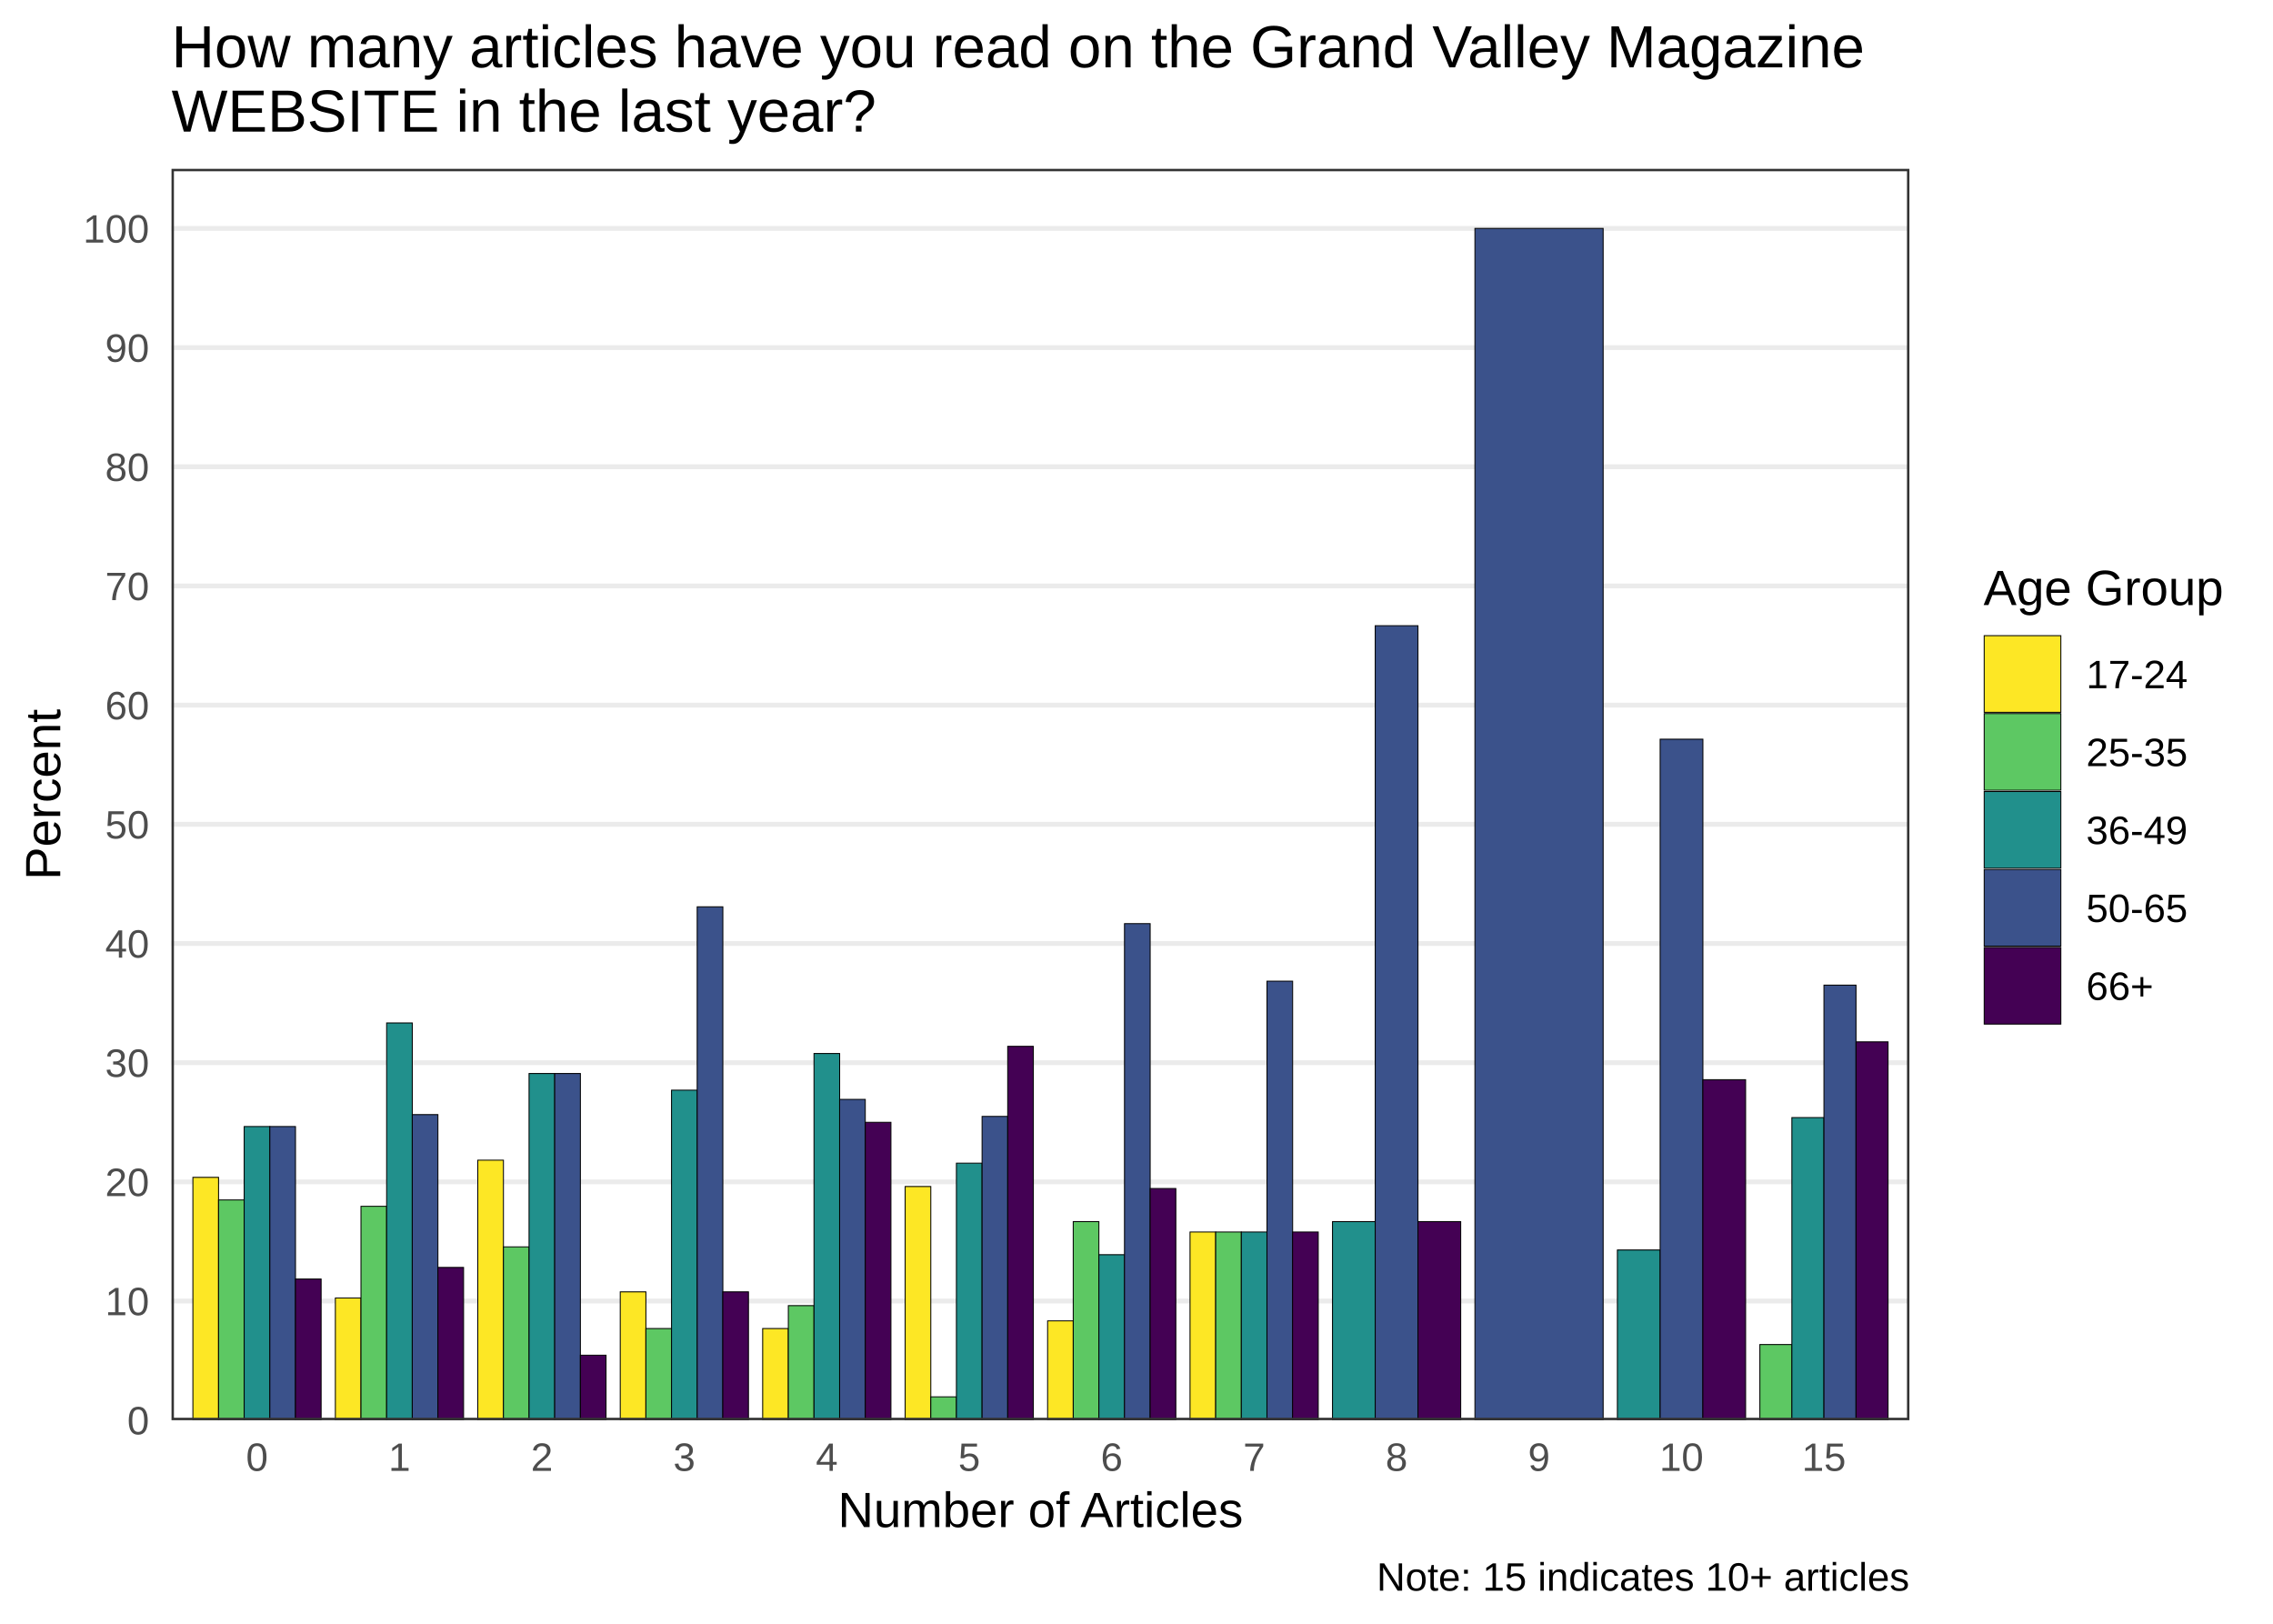
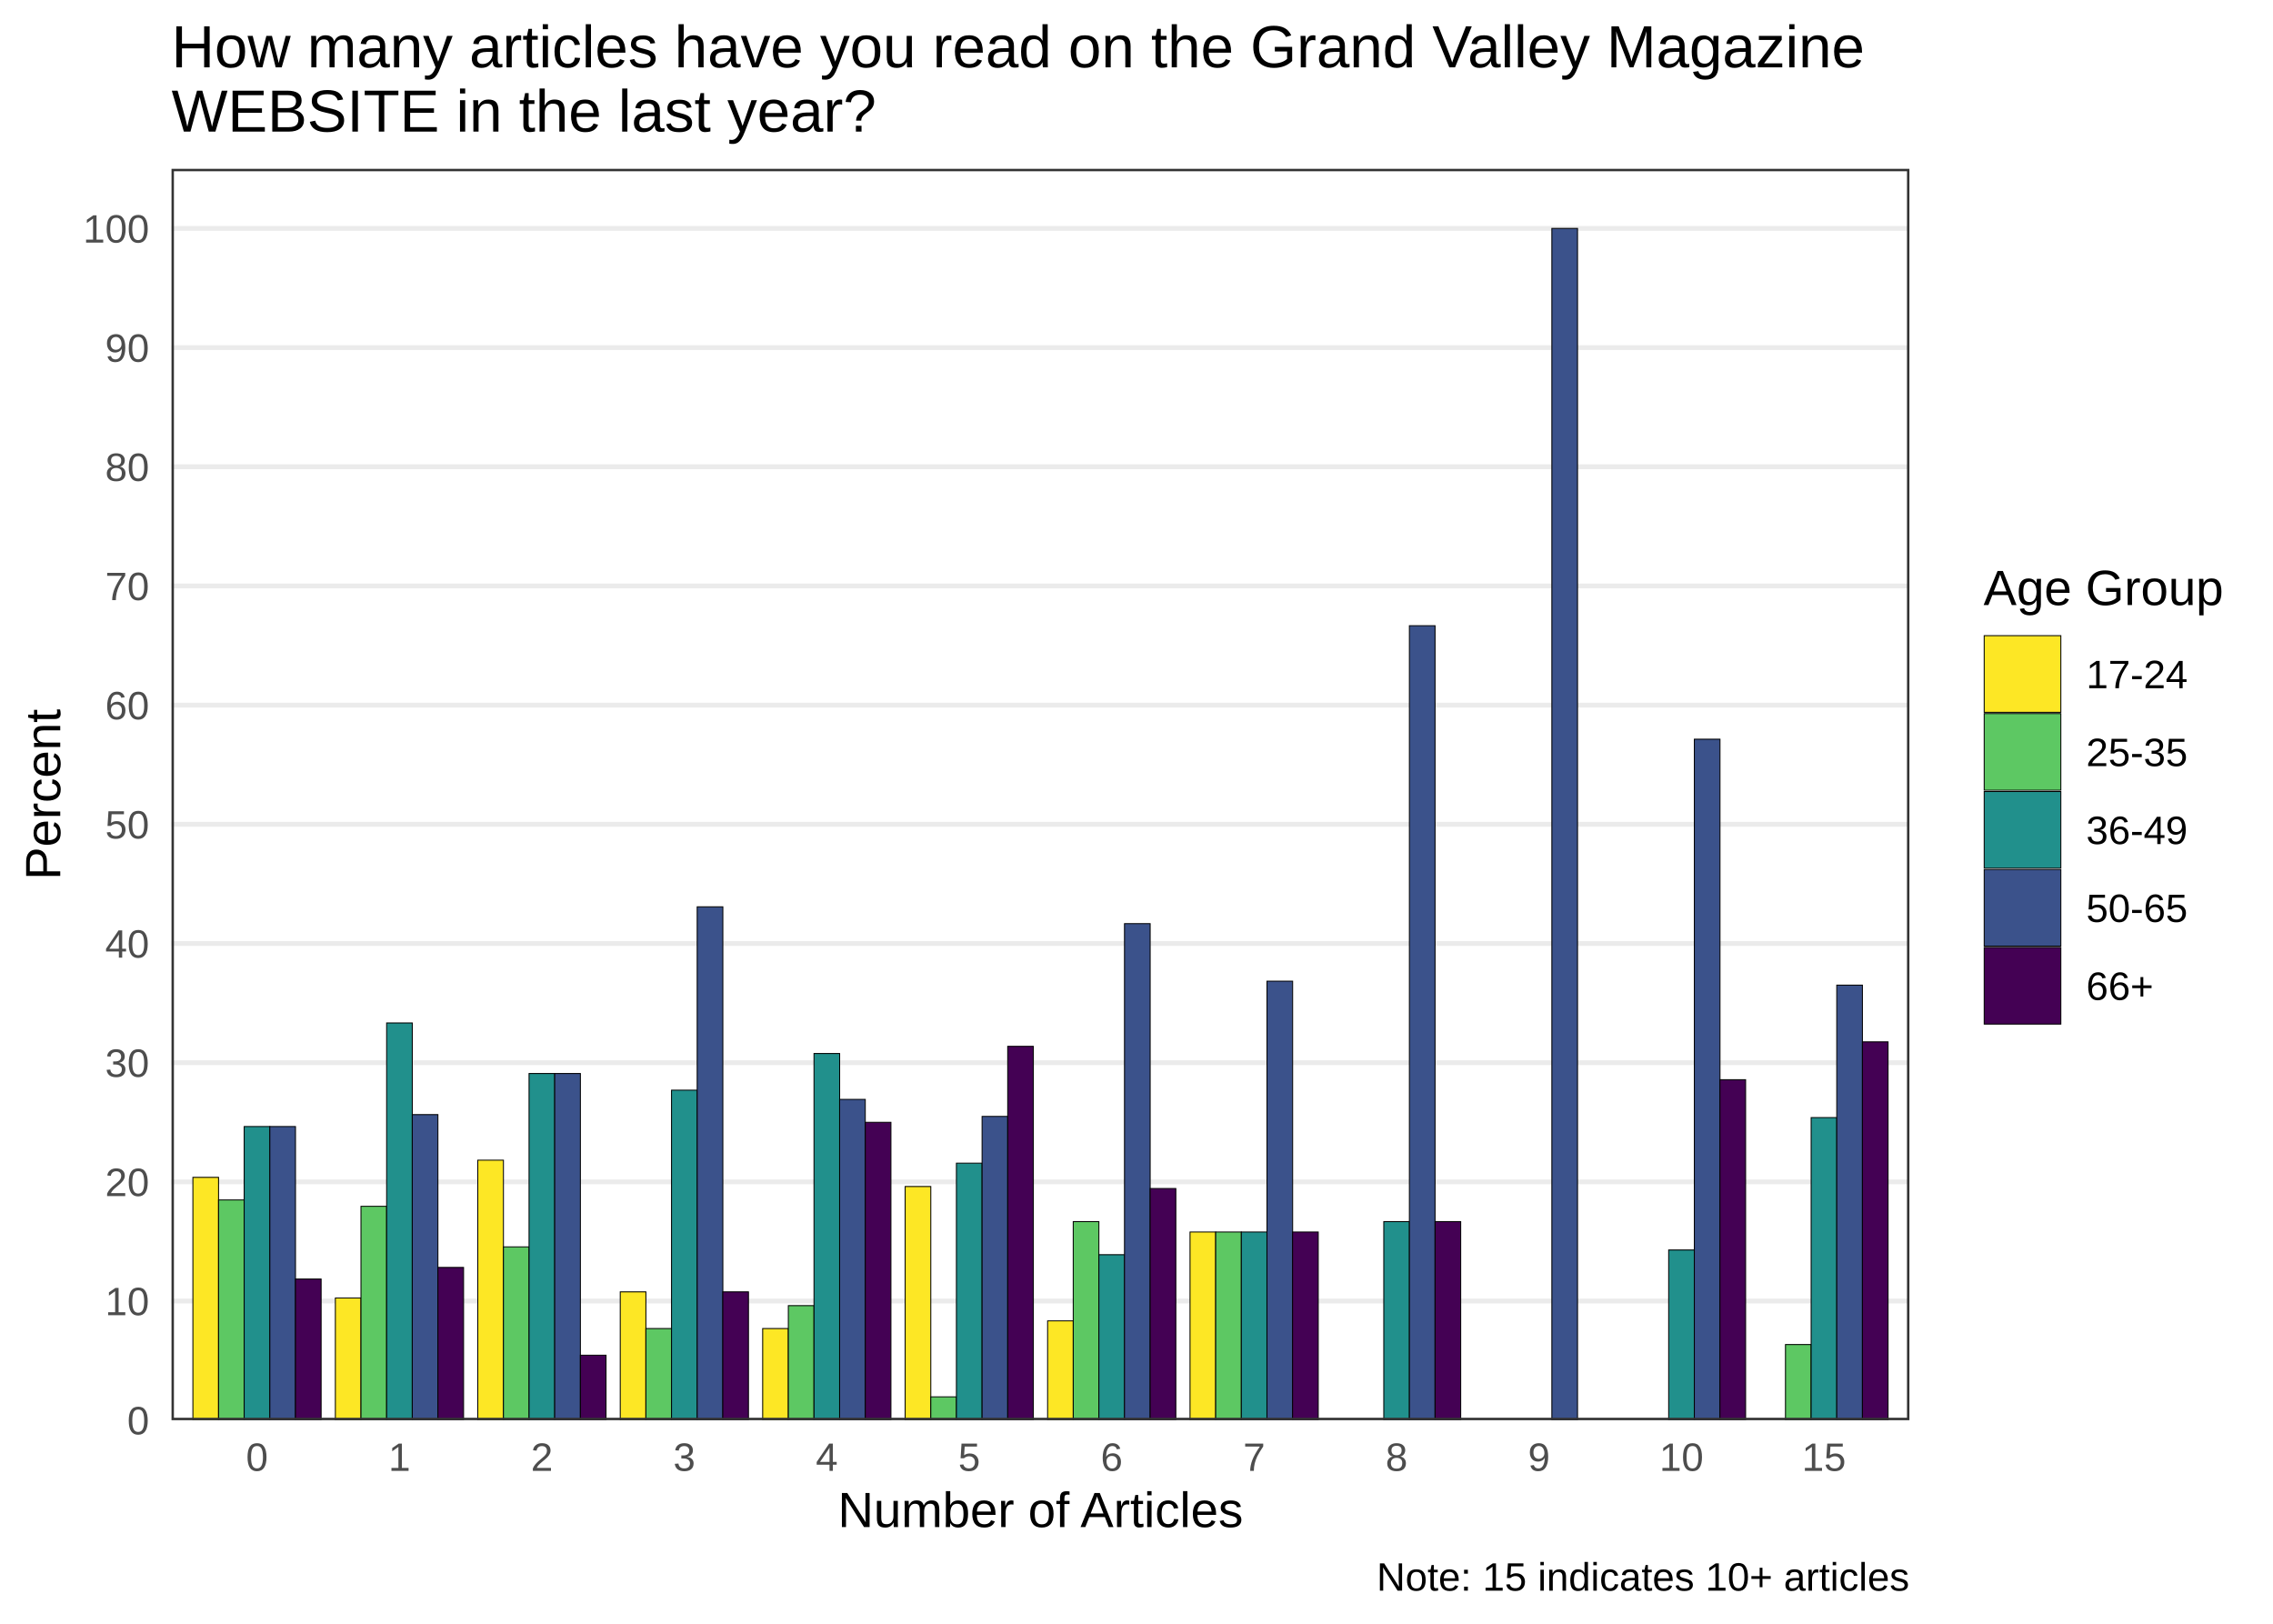
<svg xmlns="http://www.w3.org/2000/svg" class="svglite" width="504.00pt" height="360.00pt" viewBox="0 0 504.00 360.00">
  <defs>
    <style type="text/css">
    .svglite line, .svglite polyline, .svglite polygon, .svglite path, .svglite rect, .svglite circle {
      fill: none;
      stroke: #000000;
      stroke-linecap: round;
      stroke-linejoin: round;
      stroke-miterlimit: 10.00;
    }
    .svglite text {
      white-space: pre;
    }
  </style>
  </defs>
  <rect width="100%" height="100%" style="stroke: none; fill: #FFFFFF;" />
  <defs>
    <clipPath id="cpMC4wMHw1MDQuMDB8MC4wMHwzNjAuMDA=">
      <rect x="0.00" y="0.00" width="504.00" height="360.00" />
    </clipPath>
  </defs>
  <g clip-path="url(#cpMC4wMHw1MDQuMDB8MC4wMHwzNjAuMDA=)">
    <rect x="0.00" y="0.00" width="504.00" height="360.00" style="stroke-width: 1.07; stroke: #FFFFFF; fill: #FFFFFF;" />
  </g>
  <defs>
    <clipPath id="cpMzguMDN8NDIzLjM4fDM3LjQzfDMxNC44Nw==">
      <rect x="38.03" y="37.43" width="385.35" height="277.44" />
    </clipPath>
  </defs>
  <g clip-path="url(#cpMzguMDN8NDIzLjM4fDM3LjQzfDMxNC44Nw==)">
    <rect x="38.03" y="37.43" width="385.35" height="277.44" style="stroke-width: 1.07; stroke: none; fill: #FFFFFF;" />
    <polyline points="38.03,314.87 423.38,314.87 " style="stroke-width: 1.07; stroke: #EBEBEB; stroke-linecap: butt;" />
    <polyline points="38.03,288.45 423.38,288.45 " style="stroke-width: 1.07; stroke: #EBEBEB; stroke-linecap: butt;" />
    <polyline points="38.03,262.03 423.38,262.03 " style="stroke-width: 1.07; stroke: #EBEBEB; stroke-linecap: butt;" />
    <polyline points="38.03,235.61 423.38,235.61 " style="stroke-width: 1.07; stroke: #EBEBEB; stroke-linecap: butt;" />
    <polyline points="38.03,209.18 423.38,209.18 " style="stroke-width: 1.07; stroke: #EBEBEB; stroke-linecap: butt;" />
    <polyline points="38.03,182.76 423.38,182.76 " style="stroke-width: 1.07; stroke: #EBEBEB; stroke-linecap: butt;" />
    <polyline points="38.03,156.34 423.38,156.34 " style="stroke-width: 1.07; stroke: #EBEBEB; stroke-linecap: butt;" />
    <polyline points="38.03,129.91 423.38,129.91 " style="stroke-width: 1.07; stroke: #EBEBEB; stroke-linecap: butt;" />
    <polyline points="38.03,103.49 423.38,103.49 " style="stroke-width: 1.07; stroke: #EBEBEB; stroke-linecap: butt;" />
    <polyline points="38.03,77.07 423.38,77.07 " style="stroke-width: 1.07; stroke: #EBEBEB; stroke-linecap: butt;" />
    <polyline points="38.03,50.64 423.38,50.64 " style="stroke-width: 1.07; stroke: #EBEBEB; stroke-linecap: butt;" />
    <rect x="42.77" y="261.03" width="5.69" height="53.85" style="stroke-width: 0.21; stroke-linecap: butt; stroke-linejoin: miter; fill: #FDE725;" />
    <rect x="74.36" y="287.77" width="5.69" height="27.10" style="stroke-width: 0.21; stroke-linecap: butt; stroke-linejoin: miter; fill: #FDE725;" />
    <rect x="105.94" y="257.22" width="5.69" height="57.65" style="stroke-width: 0.21; stroke-linecap: butt; stroke-linejoin: miter; fill: #FDE725;" />
    <rect x="137.53" y="286.42" width="5.69" height="28.46" style="stroke-width: 0.21; stroke-linecap: butt; stroke-linejoin: miter; fill: #FDE725;" />
    <rect x="169.11" y="294.55" width="5.69" height="20.33" style="stroke-width: 0.21; stroke-linecap: butt; stroke-linejoin: miter; fill: #FDE725;" />
    <rect x="200.70" y="263.06" width="5.69" height="51.81" style="stroke-width: 0.21; stroke-linecap: butt; stroke-linejoin: miter; fill: #FDE725;" />
    <rect x="232.29" y="292.85" width="5.69" height="22.02" style="stroke-width: 0.21; stroke-linecap: butt; stroke-linejoin: miter; fill: #FDE725;" />
    <rect x="263.87" y="273.15" width="5.69" height="41.72" style="stroke-width: 0.21; stroke-linecap: butt; stroke-linejoin: miter; fill: #FDE725;" />
+     <rect x="295.46" y="314.87" width="5.69" height="0.00" style="stroke-width: 0.21; stroke-linecap: butt; stroke-linejoin: miter; fill: #FDE725;" />
+     <rect x="327.04" y="314.87" width="5.69" height="0.00" style="stroke-width: 0.21; stroke-linecap: butt; stroke-linejoin: miter; fill: #FDE725;" />
+     <rect x="358.63" y="314.87" width="5.69" height="0.00" style="stroke-width: 0.21; stroke-linecap: butt; stroke-linejoin: miter; fill: #FDE725;" />
+     <rect x="390.22" y="314.87" width="5.69" height="0.00" style="stroke-width: 0.21; stroke-linecap: butt; stroke-linejoin: miter; fill: #FDE725;" />
    <rect x="48.46" y="266.04" width="5.69" height="48.84" style="stroke-width: 0.21; stroke-linecap: butt; stroke-linejoin: miter; fill: #5DC863;" />
    <rect x="80.04" y="267.45" width="5.69" height="47.43" style="stroke-width: 0.21; stroke-linecap: butt; stroke-linejoin: miter; fill: #5DC863;" />
    <rect x="111.63" y="276.44" width="5.69" height="38.43" style="stroke-width: 0.21; stroke-linecap: butt; stroke-linejoin: miter; fill: #5DC863;" />
    <rect x="143.21" y="294.55" width="5.69" height="20.33" style="stroke-width: 0.21; stroke-linecap: butt; stroke-linejoin: miter; fill: #5DC863;" />
    <rect x="174.80" y="289.47" width="5.69" height="25.41" style="stroke-width: 0.21; stroke-linecap: butt; stroke-linejoin: miter; fill: #5DC863;" />
    <rect x="206.39" y="309.69" width="5.69" height="5.18" style="stroke-width: 0.21; stroke-linecap: butt; stroke-linejoin: miter; fill: #5DC863;" />
    <rect x="237.97" y="270.84" width="5.69" height="44.04" style="stroke-width: 0.21; stroke-linecap: butt; stroke-linejoin: miter; fill: #5DC863;" />
    <rect x="269.56" y="273.15" width="5.69" height="41.72" style="stroke-width: 0.21; stroke-linecap: butt; stroke-linejoin: miter; fill: #5DC863;" />
-     <rect x="390.22" y="298.10" width="7.11" height="16.78" style="stroke-width: 0.21; stroke-linecap: butt; stroke-linejoin: miter; fill: #5DC863;" />
+     <rect x="301.14" y="314.87" width="5.69" height="0.00" style="stroke-width: 0.21; stroke-linecap: butt; stroke-linejoin: miter; fill: #5DC863;" />
+     <rect x="332.73" y="314.87" width="5.69" height="0.00" style="stroke-width: 0.21; stroke-linecap: butt; stroke-linejoin: miter; fill: #5DC863;" />
+     <rect x="364.31" y="314.87" width="5.69" height="0.00" style="stroke-width: 0.21; stroke-linecap: butt; stroke-linejoin: miter; fill: #5DC863;" />
+     <rect x="395.90" y="298.10" width="5.69" height="16.78" style="stroke-width: 0.21; stroke-linecap: butt; stroke-linejoin: miter; fill: #5DC863;" />
    <rect x="54.14" y="249.76" width="5.69" height="65.12" style="stroke-width: 0.21; stroke-linecap: butt; stroke-linejoin: miter; fill: #21908C;" />
    <rect x="85.73" y="226.80" width="5.69" height="88.08" style="stroke-width: 0.21; stroke-linecap: butt; stroke-linejoin: miter; fill: #21908C;" />
    <rect x="117.31" y="238.01" width="5.69" height="76.87" style="stroke-width: 0.21; stroke-linecap: butt; stroke-linejoin: miter; fill: #21908C;" />
    <rect x="148.90" y="241.70" width="5.69" height="73.17" style="stroke-width: 0.21; stroke-linecap: butt; stroke-linejoin: miter; fill: #21908C;" />
    <rect x="180.49" y="233.57" width="5.69" height="81.30" style="stroke-width: 0.21; stroke-linecap: butt; stroke-linejoin: miter; fill: #21908C;" />
    <rect x="212.07" y="257.88" width="5.69" height="56.99" style="stroke-width: 0.21; stroke-linecap: butt; stroke-linejoin: miter; fill: #21908C;" />
    <rect x="243.66" y="278.18" width="5.69" height="36.70" style="stroke-width: 0.21; stroke-linecap: butt; stroke-linejoin: miter; fill: #21908C;" />
    <rect x="275.24" y="273.15" width="5.69" height="41.72" style="stroke-width: 0.21; stroke-linecap: butt; stroke-linejoin: miter; fill: #21908C;" />
-     <rect x="295.46" y="270.84" width="9.48" height="44.04" style="stroke-width: 0.21; stroke-linecap: butt; stroke-linejoin: miter; fill: #21908C;" />
-     <rect x="358.63" y="277.13" width="9.48" height="37.75" style="stroke-width: 0.21; stroke-linecap: butt; stroke-linejoin: miter; fill: #21908C;" />
-     <rect x="397.32" y="247.77" width="7.11" height="67.11" style="stroke-width: 0.21; stroke-linecap: butt; stroke-linejoin: miter; fill: #21908C;" />
+     <rect x="306.83" y="270.84" width="5.69" height="44.04" style="stroke-width: 0.21; stroke-linecap: butt; stroke-linejoin: miter; fill: #21908C;" />
+     <rect x="338.41" y="314.87" width="5.69" height="0.00" style="stroke-width: 0.21; stroke-linecap: butt; stroke-linejoin: miter; fill: #21908C;" />
+     <rect x="370.00" y="277.13" width="5.69" height="37.75" style="stroke-width: 0.21; stroke-linecap: butt; stroke-linejoin: miter; fill: #21908C;" />
+     <rect x="401.59" y="247.77" width="5.69" height="67.11" style="stroke-width: 0.21; stroke-linecap: butt; stroke-linejoin: miter; fill: #21908C;" />
    <rect x="59.83" y="249.76" width="5.69" height="65.12" style="stroke-width: 0.21; stroke-linecap: butt; stroke-linejoin: miter; fill: #3B528B;" />
    <rect x="91.41" y="247.12" width="5.69" height="67.75" style="stroke-width: 0.21; stroke-linecap: butt; stroke-linejoin: miter; fill: #3B528B;" />
    <rect x="123.00" y="238.01" width="5.69" height="76.87" style="stroke-width: 0.21; stroke-linecap: butt; stroke-linejoin: miter; fill: #3B528B;" />
    <rect x="154.59" y="201.05" width="5.69" height="113.82" style="stroke-width: 0.21; stroke-linecap: butt; stroke-linejoin: miter; fill: #3B528B;" />
    <rect x="186.17" y="243.74" width="5.69" height="71.14" style="stroke-width: 0.21; stroke-linecap: butt; stroke-linejoin: miter; fill: #3B528B;" />
    <rect x="217.76" y="247.52" width="5.69" height="67.35" style="stroke-width: 0.21; stroke-linecap: butt; stroke-linejoin: miter; fill: #3B528B;" />
    <rect x="249.34" y="204.78" width="5.69" height="110.10" style="stroke-width: 0.21; stroke-linecap: butt; stroke-linejoin: miter; fill: #3B528B;" />
    <rect x="280.93" y="217.53" width="5.69" height="97.35" style="stroke-width: 0.21; stroke-linecap: butt; stroke-linejoin: miter; fill: #3B528B;" />
-     <rect x="304.93" y="138.72" width="9.48" height="176.15" style="stroke-width: 0.21; stroke-linecap: butt; stroke-linejoin: miter; fill: #3B528B;" />
-     <rect x="327.04" y="50.64" width="28.43" height="264.23" style="stroke-width: 0.21; stroke-linecap: butt; stroke-linejoin: miter; fill: #3B528B;" />
-     <rect x="368.11" y="163.89" width="9.48" height="150.99" style="stroke-width: 0.21; stroke-linecap: butt; stroke-linejoin: miter; fill: #3B528B;" />
-     <rect x="404.43" y="218.41" width="7.11" height="96.46" style="stroke-width: 0.21; stroke-linecap: butt; stroke-linejoin: miter; fill: #3B528B;" />
+     <rect x="312.51" y="138.72" width="5.69" height="176.15" style="stroke-width: 0.21; stroke-linecap: butt; stroke-linejoin: miter; fill: #3B528B;" />
+     <rect x="344.10" y="50.64" width="5.69" height="264.23" style="stroke-width: 0.21; stroke-linecap: butt; stroke-linejoin: miter; fill: #3B528B;" />
+     <rect x="375.69" y="163.89" width="5.69" height="150.99" style="stroke-width: 0.21; stroke-linecap: butt; stroke-linejoin: miter; fill: #3B528B;" />
+     <rect x="407.27" y="218.41" width="5.69" height="96.46" style="stroke-width: 0.21; stroke-linecap: butt; stroke-linejoin: miter; fill: #3B528B;" />
    <rect x="65.51" y="283.57" width="5.69" height="31.31" style="stroke-width: 0.21; stroke-linecap: butt; stroke-linejoin: miter; fill: #440154;" />
    <rect x="97.10" y="281.00" width="5.69" height="33.88" style="stroke-width: 0.21; stroke-linecap: butt; stroke-linejoin: miter; fill: #440154;" />
    <rect x="128.69" y="300.46" width="5.69" height="14.41" style="stroke-width: 0.21; stroke-linecap: butt; stroke-linejoin: miter; fill: #440154;" />
    <rect x="160.27" y="286.42" width="5.69" height="28.46" style="stroke-width: 0.21; stroke-linecap: butt; stroke-linejoin: miter; fill: #440154;" />
    <rect x="191.86" y="248.82" width="5.69" height="66.06" style="stroke-width: 0.21; stroke-linecap: butt; stroke-linejoin: miter; fill: #440154;" />
    <rect x="223.44" y="231.98" width="5.69" height="82.90" style="stroke-width: 0.21; stroke-linecap: butt; stroke-linejoin: miter; fill: #440154;" />
    <rect x="255.03" y="263.50" width="5.69" height="51.38" style="stroke-width: 0.21; stroke-linecap: butt; stroke-linejoin: miter; fill: #440154;" />
    <rect x="286.61" y="273.15" width="5.69" height="41.72" style="stroke-width: 0.21; stroke-linecap: butt; stroke-linejoin: miter; fill: #440154;" />
-     <rect x="314.41" y="270.84" width="9.48" height="44.04" style="stroke-width: 0.21; stroke-linecap: butt; stroke-linejoin: miter; fill: #440154;" />
-     <rect x="377.58" y="239.38" width="9.48" height="75.49" style="stroke-width: 0.21; stroke-linecap: butt; stroke-linejoin: miter; fill: #440154;" />
-     <rect x="411.54" y="230.99" width="7.11" height="83.88" style="stroke-width: 0.21; stroke-linecap: butt; stroke-linejoin: miter; fill: #440154;" />
+     <rect x="318.20" y="270.84" width="5.69" height="44.04" style="stroke-width: 0.21; stroke-linecap: butt; stroke-linejoin: miter; fill: #440154;" />
+     <rect x="349.79" y="314.87" width="5.69" height="0.00" style="stroke-width: 0.21; stroke-linecap: butt; stroke-linejoin: miter; fill: #440154;" />
+     <rect x="381.37" y="239.38" width="5.69" height="75.49" style="stroke-width: 0.21; stroke-linecap: butt; stroke-linejoin: miter; fill: #440154;" />
+     <rect x="412.96" y="230.99" width="5.69" height="83.88" style="stroke-width: 0.21; stroke-linecap: butt; stroke-linejoin: miter; fill: #440154;" />
    <rect x="38.03" y="37.43" width="385.35" height="277.44" style="stroke-width: 1.07; stroke: #333333;" />
  </g>
  <g clip-path="url(#cpMC4wMHw1MDQuMDB8MC4wMHwzNjAuMDA=)">
    <text x="33.10" y="318.02" text-anchor="end" style="font-size: 8.80px;fill: #4D4D4D; font-family: &quot;Arial&quot;;" textLength="4.90px" lengthAdjust="spacingAndGlyphs">0</text>
    <text x="33.10" y="291.60" text-anchor="end" style="font-size: 8.80px;fill: #4D4D4D; font-family: &quot;Arial&quot;;" textLength="9.79px" lengthAdjust="spacingAndGlyphs">10</text>
    <text x="33.10" y="265.18" text-anchor="end" style="font-size: 8.80px;fill: #4D4D4D; font-family: &quot;Arial&quot;;" textLength="9.79px" lengthAdjust="spacingAndGlyphs">20</text>
    <text x="33.10" y="238.76" text-anchor="end" style="font-size: 8.80px;fill: #4D4D4D; font-family: &quot;Arial&quot;;" textLength="9.79px" lengthAdjust="spacingAndGlyphs">30</text>
    <text x="33.10" y="212.33" text-anchor="end" style="font-size: 8.80px;fill: #4D4D4D; font-family: &quot;Arial&quot;;" textLength="9.79px" lengthAdjust="spacingAndGlyphs">40</text>
    <text x="33.10" y="185.91" text-anchor="end" style="font-size: 8.80px;fill: #4D4D4D; font-family: &quot;Arial&quot;;" textLength="9.79px" lengthAdjust="spacingAndGlyphs">50</text>
    <text x="33.10" y="159.49" text-anchor="end" style="font-size: 8.80px;fill: #4D4D4D; font-family: &quot;Arial&quot;;" textLength="9.79px" lengthAdjust="spacingAndGlyphs">60</text>
    <text x="33.10" y="133.06" text-anchor="end" style="font-size: 8.80px;fill: #4D4D4D; font-family: &quot;Arial&quot;;" textLength="9.79px" lengthAdjust="spacingAndGlyphs">70</text>
    <text x="33.10" y="106.64" text-anchor="end" style="font-size: 8.80px;fill: #4D4D4D; font-family: &quot;Arial&quot;;" textLength="9.79px" lengthAdjust="spacingAndGlyphs">80</text>
    <text x="33.10" y="80.22" text-anchor="end" style="font-size: 8.80px;fill: #4D4D4D; font-family: &quot;Arial&quot;;" textLength="9.79px" lengthAdjust="spacingAndGlyphs">90</text>
    <text x="33.10" y="53.79" text-anchor="end" style="font-size: 8.80px;fill: #4D4D4D; font-family: &quot;Arial&quot;;" textLength="14.69px" lengthAdjust="spacingAndGlyphs">100</text>
    <text x="56.99" y="326.11" text-anchor="middle" style="font-size: 8.80px;fill: #4D4D4D; font-family: &quot;Arial&quot;;" textLength="4.90px" lengthAdjust="spacingAndGlyphs">0</text>
    <text x="88.57" y="326.11" text-anchor="middle" style="font-size: 8.80px;fill: #4D4D4D; font-family: &quot;Arial&quot;;" textLength="4.90px" lengthAdjust="spacingAndGlyphs">1</text>
    <text x="120.16" y="326.11" text-anchor="middle" style="font-size: 8.80px;fill: #4D4D4D; font-family: &quot;Arial&quot;;" textLength="4.90px" lengthAdjust="spacingAndGlyphs">2</text>
    <text x="151.74" y="326.11" text-anchor="middle" style="font-size: 8.80px;fill: #4D4D4D; font-family: &quot;Arial&quot;;" textLength="4.90px" lengthAdjust="spacingAndGlyphs">3</text>
    <text x="183.33" y="326.11" text-anchor="middle" style="font-size: 8.80px;fill: #4D4D4D; font-family: &quot;Arial&quot;;" textLength="4.90px" lengthAdjust="spacingAndGlyphs">4</text>
    <text x="214.91" y="326.11" text-anchor="middle" style="font-size: 8.80px;fill: #4D4D4D; font-family: &quot;Arial&quot;;" textLength="4.90px" lengthAdjust="spacingAndGlyphs">5</text>
    <text x="246.50" y="326.11" text-anchor="middle" style="font-size: 8.80px;fill: #4D4D4D; font-family: &quot;Arial&quot;;" textLength="4.90px" lengthAdjust="spacingAndGlyphs">6</text>
    <text x="278.09" y="326.11" text-anchor="middle" style="font-size: 8.80px;fill: #4D4D4D; font-family: &quot;Arial&quot;;" textLength="4.90px" lengthAdjust="spacingAndGlyphs">7</text>
    <text x="309.67" y="326.11" text-anchor="middle" style="font-size: 8.80px;fill: #4D4D4D; font-family: &quot;Arial&quot;;" textLength="4.90px" lengthAdjust="spacingAndGlyphs">8</text>
    <text x="341.26" y="326.11" text-anchor="middle" style="font-size: 8.80px;fill: #4D4D4D; font-family: &quot;Arial&quot;;" textLength="4.90px" lengthAdjust="spacingAndGlyphs">9</text>
    <text x="372.84" y="326.11" text-anchor="middle" style="font-size: 8.80px;fill: #4D4D4D; font-family: &quot;Arial&quot;;" textLength="9.79px" lengthAdjust="spacingAndGlyphs">10</text>
    <text x="404.43" y="326.11" text-anchor="middle" style="font-size: 8.80px;fill: #4D4D4D; font-family: &quot;Arial&quot;;" textLength="9.79px" lengthAdjust="spacingAndGlyphs">15</text>
    <text x="230.71" y="338.57" text-anchor="middle" style="font-size: 11.00px; font-family: &quot;Arial&quot;;" textLength="89.89px" lengthAdjust="spacingAndGlyphs">Number of Articles</text>
    <text transform="translate(13.36,176.15) rotate(-90)" text-anchor="middle" style="font-size: 11.00px; font-family: &quot;Arial&quot;;" textLength="37.92px" lengthAdjust="spacingAndGlyphs">Percent</text>
    <rect x="434.34" y="119.64" width="64.18" height="113.03" style="stroke-width: 1.07; stroke: none; fill: #FFFFFF;" />
    <text x="439.82" y="134.15" style="font-size: 11.00px; font-family: &quot;Arial&quot;;" textLength="53.22px" lengthAdjust="spacingAndGlyphs">Age Group</text>
    <rect x="439.82" y="140.79" width="17.28" height="17.28" style="stroke-width: 1.07; stroke: none; fill: #FFFFFF;" />
    <rect x="439.96" y="140.93" width="17.00" height="17.00" style="stroke-width: 0.21; stroke-linecap: butt; stroke-linejoin: miter; fill: #FDE725;" />
    <rect x="439.82" y="158.07" width="17.28" height="17.28" style="stroke-width: 1.07; stroke: none; fill: #FFFFFF;" />
    <rect x="439.96" y="158.21" width="17.00" height="17.00" style="stroke-width: 0.21; stroke-linecap: butt; stroke-linejoin: miter; fill: #5DC863;" />
    <rect x="439.82" y="175.35" width="17.28" height="17.28" style="stroke-width: 1.07; stroke: none; fill: #FFFFFF;" />
    <rect x="439.96" y="175.49" width="17.00" height="17.00" style="stroke-width: 0.21; stroke-linecap: butt; stroke-linejoin: miter; fill: #21908C;" />
    <rect x="439.82" y="192.63" width="17.28" height="17.28" style="stroke-width: 1.07; stroke: none; fill: #FFFFFF;" />
    <rect x="439.96" y="192.77" width="17.00" height="17.00" style="stroke-width: 0.21; stroke-linecap: butt; stroke-linejoin: miter; fill: #3B528B;" />
    <rect x="439.82" y="209.91" width="17.28" height="17.28" style="stroke-width: 1.07; stroke: none; fill: #FFFFFF;" />
    <rect x="439.96" y="210.05" width="17.00" height="17.00" style="stroke-width: 0.21; stroke-linecap: butt; stroke-linejoin: miter; fill: #440154;" />
    <text x="462.58" y="152.58" style="font-size: 8.80px; font-family: &quot;Arial&quot;;" textLength="22.51px" lengthAdjust="spacingAndGlyphs">17-24</text>
    <text x="462.58" y="169.86" style="font-size: 8.80px; font-family: &quot;Arial&quot;;" textLength="22.51px" lengthAdjust="spacingAndGlyphs">25-35</text>
    <text x="462.58" y="187.14" style="font-size: 8.80px; font-family: &quot;Arial&quot;;" textLength="22.51px" lengthAdjust="spacingAndGlyphs">36-49</text>
    <text x="462.58" y="204.42" style="font-size: 8.80px; font-family: &quot;Arial&quot;;" textLength="22.51px" lengthAdjust="spacingAndGlyphs">50-65</text>
    <text x="462.58" y="221.70" style="font-size: 8.80px; font-family: &quot;Arial&quot;;" textLength="14.93px" lengthAdjust="spacingAndGlyphs">66+</text>
    <text x="38.03" y="14.93" style="font-size: 13.20px; font-family: &quot;Arial&quot;;" textLength="378.84px" lengthAdjust="spacingAndGlyphs">How many articles have you read on the Grand Valley Magazine </text>
    <text x="38.03" y="29.18" style="font-size: 13.20px; font-family: &quot;Arial&quot;;" textLength="156.15px" lengthAdjust="spacingAndGlyphs">WEBSITE in the last year?</text>
    <text x="423.38" y="352.67" text-anchor="end" style="font-size: 8.80px; font-family: &quot;Arial&quot;;" textLength="118.16px" lengthAdjust="spacingAndGlyphs">Note: 15 indicates 10+ articles</text>
  </g>
</svg>
